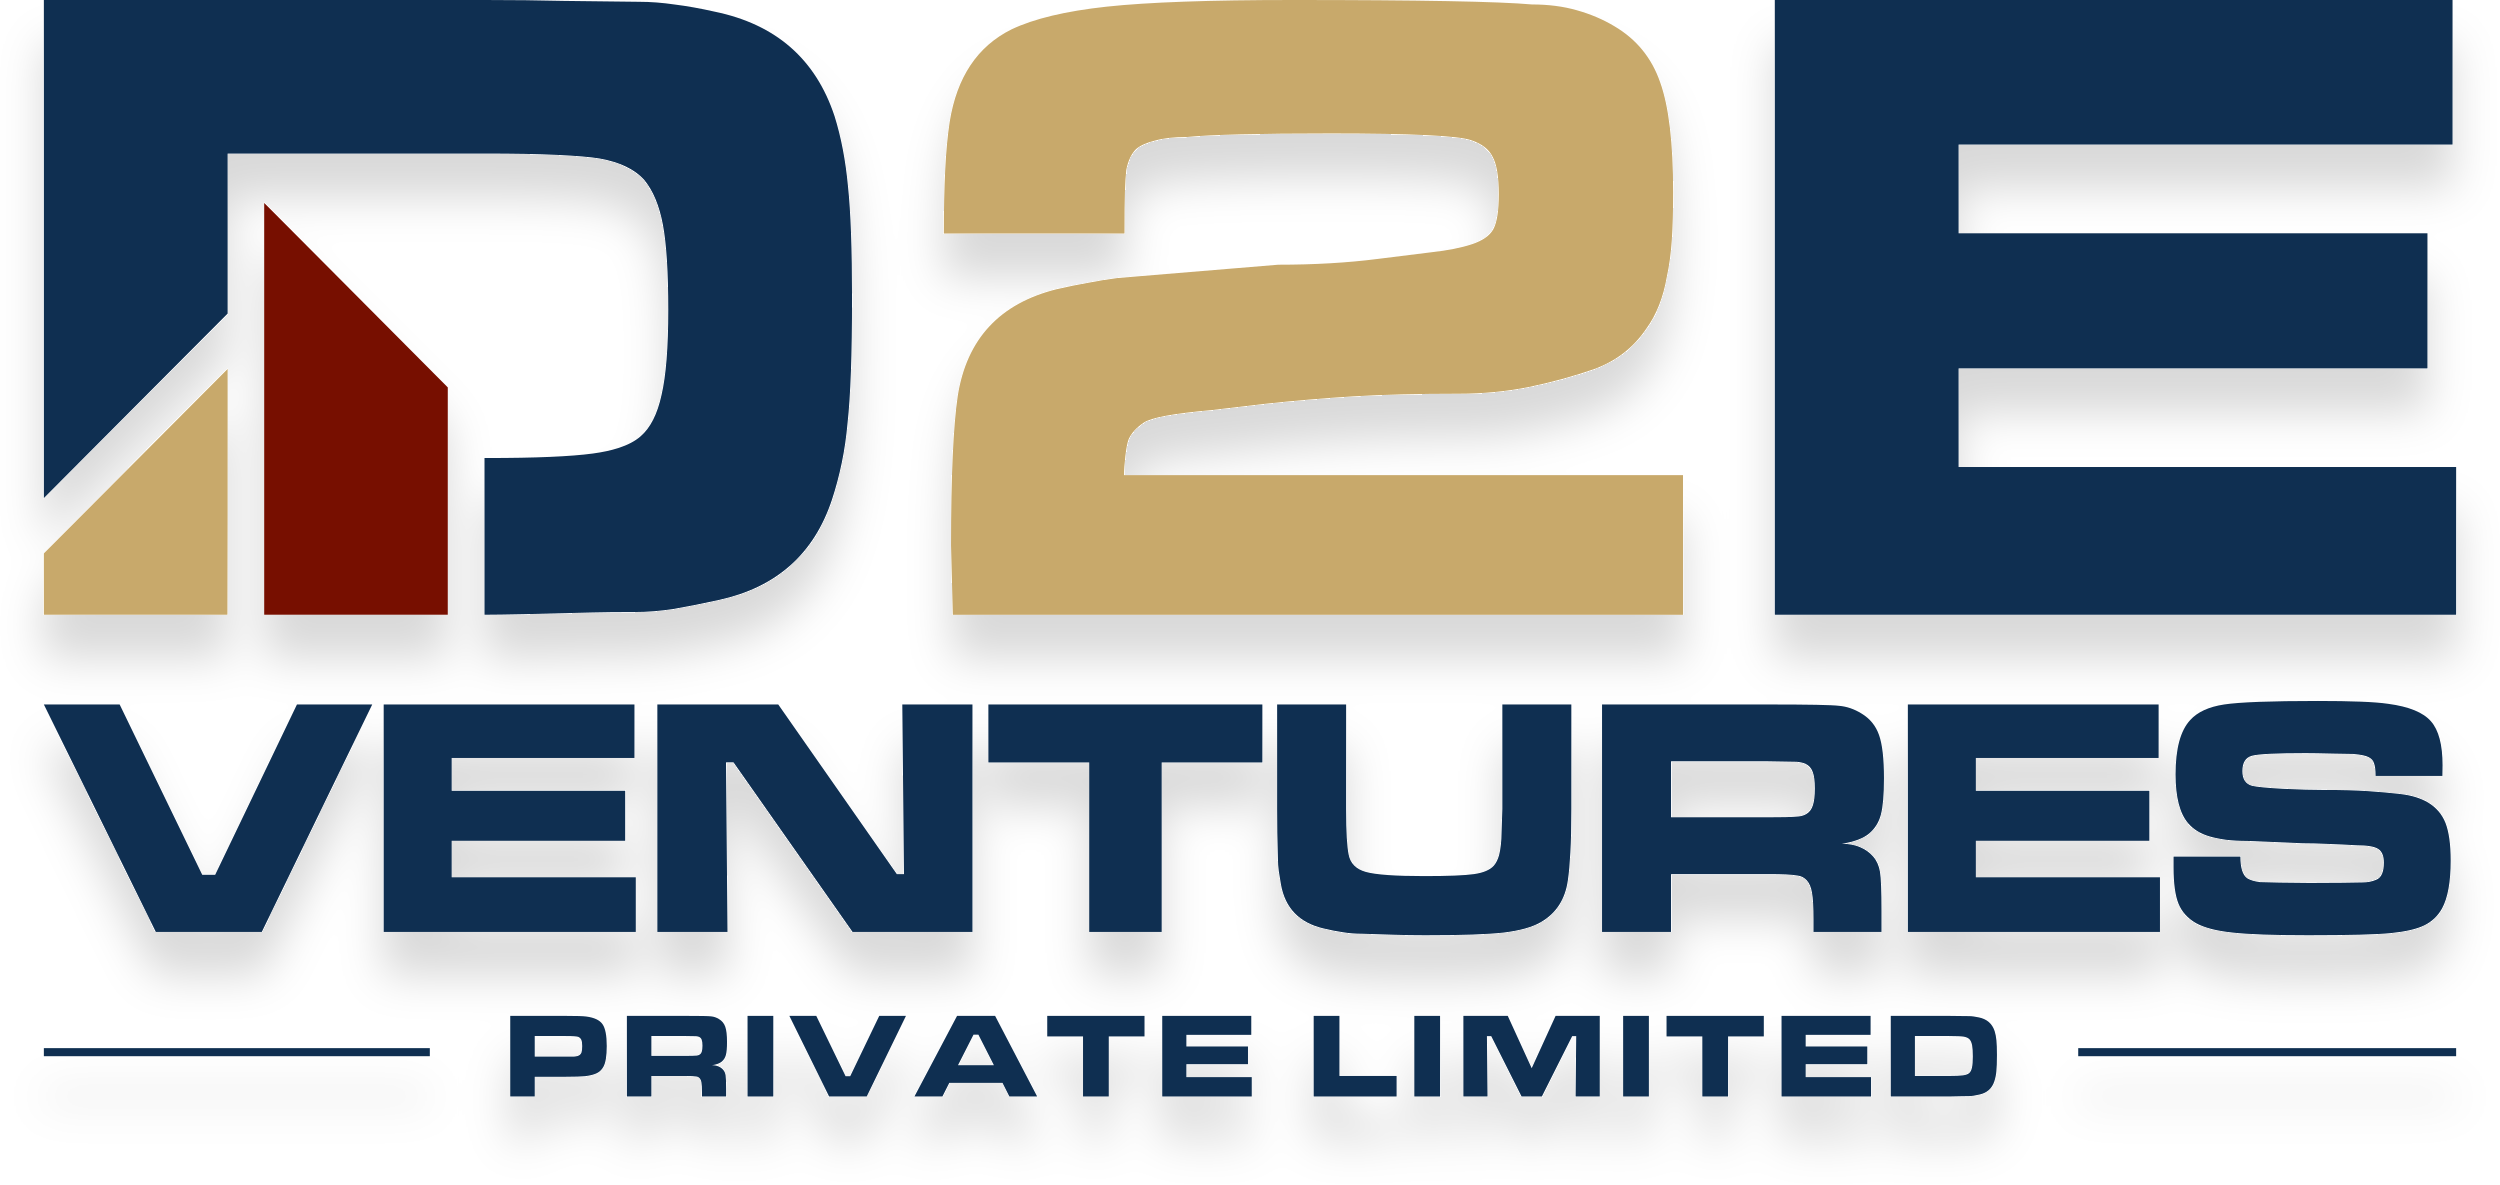
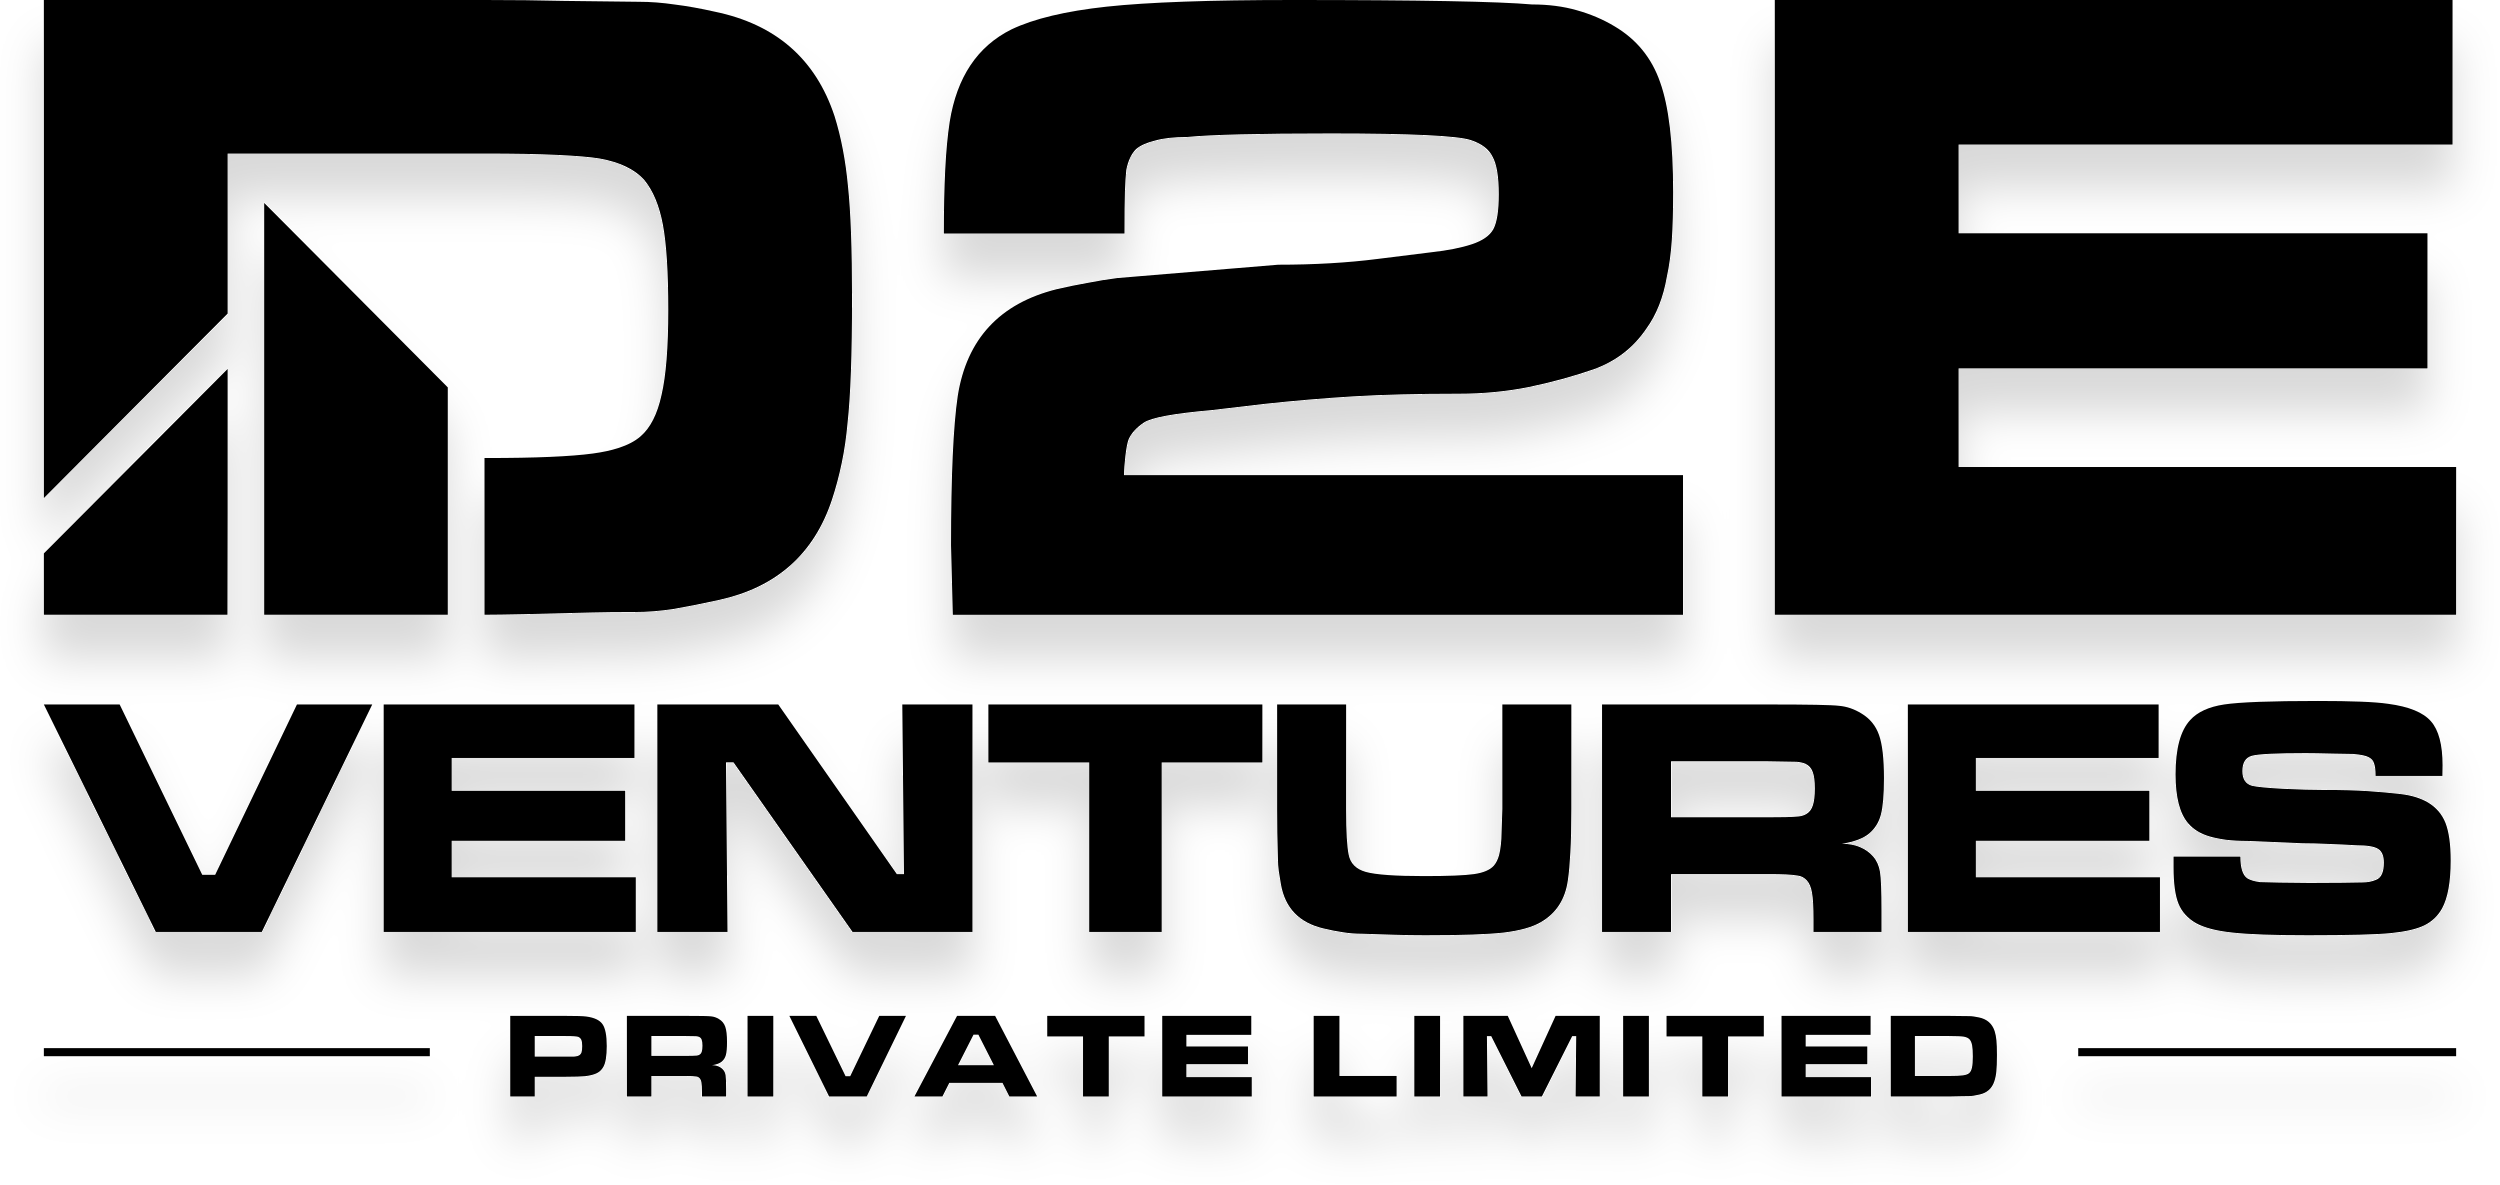
<svg xmlns="http://www.w3.org/2000/svg" width="114" height="54" viewBox="0 0 114 54" fill="none">
-   <g filter="url(#filter0_d_1869_49)">
-     <path d="M51.277 10.65H43.039C43.039 9.541 43.06 8.574 43.101 7.75C43.142 6.911 43.21 6.181 43.305 5.559C43.632 3.516 44.572 2.11 46.126 1.339C47.148 0.852 48.592 0.507 50.459 0.304C52.34 0.101 55.167 0 58.942 0C64.706 0 68.344 0.068 69.857 0.203C70.606 0.203 71.288 0.291 71.901 0.467C72.528 0.642 73.1 0.886 73.618 1.197C74.626 1.792 75.321 2.644 75.703 3.753C76.098 4.849 76.295 6.519 76.295 8.764C76.295 9.616 76.275 10.346 76.234 10.955C76.193 11.563 76.118 12.118 76.009 12.618C75.846 13.565 75.532 14.356 75.069 14.992C74.483 15.857 73.686 16.473 72.677 16.838C71.737 17.163 70.749 17.433 69.714 17.649C68.692 17.852 67.629 17.954 66.525 17.954C64.658 17.954 63.05 17.994 61.701 18.075C60.366 18.157 59.01 18.271 57.634 18.42C56.83 18.515 56.026 18.61 55.222 18.704C53.518 18.853 52.496 19.042 52.156 19.272C51.815 19.502 51.583 19.759 51.461 20.043C51.406 20.192 51.359 20.442 51.318 20.794C51.277 21.145 51.256 21.436 51.256 21.666H76.745V28.036H43.448L43.367 24.871C43.367 21.707 43.469 19.435 43.673 18.055C44.082 15.458 45.588 13.835 48.19 13.186C48.654 13.078 49.117 12.983 49.58 12.902C50.057 12.808 50.514 12.733 50.95 12.679L58.288 12.071C59.937 12.071 61.449 11.983 62.825 11.807C64.215 11.631 65.033 11.53 65.278 11.502C66.014 11.421 66.627 11.3 67.118 11.137C67.608 10.975 67.935 10.745 68.099 10.448C68.263 10.137 68.344 9.609 68.344 8.865C68.344 8.054 68.249 7.479 68.058 7.141C67.894 6.803 67.567 6.553 67.077 6.39C66.477 6.187 64.345 6.086 60.679 6.086C57.409 6.086 55.222 6.14 54.118 6.248C53.532 6.248 53.048 6.302 52.667 6.411C52.285 6.505 51.999 6.634 51.808 6.796C51.59 7.012 51.44 7.33 51.359 7.75C51.331 8.006 51.311 8.338 51.297 8.744C51.284 9.149 51.277 9.785 51.277 10.65Z" fill="#C8A96B" />
-     <path d="M80.931 0H111.836V6.592H89.312V10.638H110.692V16.799H89.312V21.296H112V28.032H80.931V0Z" fill="#0F2F51" />
-     <path d="M2 32.124H5.456L9.222 39.89H9.812L13.541 32.124H16.974L11.938 42.496H7.105L2 32.124Z" fill="#0F2F51" />
-     <path d="M17.496 32.124H28.931V34.563H20.597V36.06H28.508V38.34H20.597V40.004H28.992V42.496H17.496V32.124Z" fill="#0F2F51" />
-     <path d="M29.975 32.124H35.488L40.895 39.859H41.221L41.145 32.124H44.344V42.496H38.876L33.446 34.761H33.106L33.174 42.496H29.975V32.124Z" fill="#0F2F51" />
-     <path d="M45.07 32.124H57.564V34.768H52.973V42.496H49.668V34.768H45.07V32.124Z" fill="#0F2F51" />
-     <path d="M58.237 32.124H61.383V36.888C61.383 37.435 61.393 37.873 61.413 38.203C61.434 38.532 61.461 38.785 61.497 38.963C61.572 39.368 61.834 39.634 62.283 39.76C62.737 39.887 63.627 39.95 64.953 39.95C66.037 39.95 66.791 39.92 67.214 39.859C67.638 39.798 67.938 39.672 68.114 39.479C68.22 39.358 68.301 39.198 68.356 39.001C68.391 38.869 68.419 38.709 68.439 38.522C68.459 38.334 68.469 38.172 68.469 38.036L68.507 36.888V32.124H71.653V36.888C71.653 37.714 71.638 38.377 71.608 38.879C71.583 39.38 71.545 39.801 71.495 40.14C71.374 41.012 70.96 41.65 70.254 42.055C69.871 42.278 69.309 42.435 68.568 42.526C68.185 42.567 67.708 42.597 67.138 42.617C66.574 42.638 65.858 42.648 64.991 42.648C64.481 42.648 64.007 42.64 63.569 42.625C63.13 42.61 62.644 42.595 62.109 42.579C61.807 42.579 61.517 42.557 61.239 42.511C60.962 42.471 60.665 42.412 60.347 42.336C59.248 42.078 58.603 41.409 58.411 40.33C58.376 40.117 58.343 39.915 58.313 39.722C58.288 39.525 58.275 39.355 58.275 39.213C58.265 38.818 58.255 38.403 58.245 37.967C58.24 37.532 58.237 37.172 58.237 36.888V32.124Z" fill="#0F2F51" />
-     <path d="M73.053 42.496V32.124H80.653C82.473 32.124 83.542 32.144 83.86 32.185C84.213 32.215 84.553 32.332 84.881 32.534C85.269 32.767 85.536 33.094 85.683 33.514C85.834 33.935 85.909 34.593 85.909 35.49C85.909 36.25 85.861 36.805 85.766 37.154C85.675 37.499 85.498 37.782 85.236 38.005C84.974 38.228 84.558 38.385 83.988 38.476C84.301 38.476 84.576 38.527 84.813 38.628C85.055 38.73 85.256 38.874 85.418 39.061C85.579 39.249 85.683 39.482 85.728 39.76C85.773 40.039 85.796 40.629 85.796 41.531V42.496H82.695V41.941C82.695 41.364 82.672 40.953 82.627 40.71C82.587 40.462 82.509 40.275 82.393 40.148C82.277 40.021 82.141 39.948 81.984 39.928C81.833 39.902 81.651 39.885 81.44 39.874C81.233 39.864 80.963 39.859 80.63 39.859H76.199V42.496H73.053ZM76.199 37.268H80.623C80.895 37.268 81.16 37.266 81.417 37.261C81.674 37.255 81.873 37.245 82.014 37.23C82.161 37.215 82.284 37.174 82.385 37.109C82.516 37.028 82.609 36.901 82.665 36.729C82.725 36.551 82.756 36.293 82.756 35.954C82.756 35.614 82.723 35.361 82.657 35.194C82.597 35.027 82.488 34.905 82.332 34.829C82.226 34.783 82.093 34.753 81.931 34.738L80.615 34.715H76.199V37.268Z" fill="#0F2F51" />
-     <path d="M86.998 32.124H98.433V34.563H90.099V36.06H98.01V38.34H90.099V40.004H98.494V42.496H86.998V32.124Z" fill="#0F2F51" />
-     <path d="M99.114 39.061H102.162C102.162 39.573 102.265 39.902 102.472 40.049C102.613 40.135 102.807 40.194 103.054 40.224C103.12 40.224 103.422 40.231 103.962 40.247C104.506 40.257 104.96 40.262 105.323 40.262C105.989 40.262 106.488 40.259 106.821 40.254C107.153 40.249 107.453 40.244 107.72 40.239C107.957 40.239 108.169 40.199 108.356 40.117C108.588 40.026 108.704 39.766 108.704 39.335C108.704 39.031 108.618 38.823 108.447 38.712C108.275 38.6 107.945 38.545 107.456 38.545C107.022 38.519 106.594 38.499 106.17 38.484C105.747 38.464 105.353 38.453 104.99 38.453L102.479 38.347C102.121 38.347 101.796 38.329 101.504 38.294C101.211 38.253 100.954 38.2 100.732 38.134C100.334 38.013 100.019 37.818 99.787 37.549C99.399 37.103 99.205 36.359 99.205 35.315C99.205 34.145 99.427 33.319 99.87 32.838C100.203 32.468 100.72 32.23 101.421 32.124C102.121 32.018 103.548 31.964 105.701 31.964C106.457 31.964 107.1 31.974 107.63 31.995C108.164 32.015 108.588 32.048 108.9 32.094C109.848 32.22 110.499 32.486 110.851 32.891C111.204 33.292 111.381 33.96 111.381 34.897L111.373 35.384H108.326C108.326 35.105 108.3 34.907 108.25 34.791C108.22 34.685 108.144 34.599 108.023 34.533C107.902 34.462 107.665 34.411 107.312 34.381C107.297 34.381 106.994 34.376 106.405 34.365C105.82 34.35 105.396 34.343 105.134 34.343C103.793 34.343 102.976 34.383 102.684 34.464C102.396 34.545 102.253 34.778 102.253 35.163C102.253 35.528 102.399 35.751 102.691 35.832C102.898 35.883 103.367 35.928 104.098 35.969C104.829 36.004 105.472 36.022 106.026 36.022C106.778 36.022 107.426 36.04 107.97 36.075C108.515 36.111 109.021 36.156 109.49 36.212C109.964 36.268 110.373 36.394 110.715 36.592C111.093 36.82 111.361 37.134 111.517 37.534C111.593 37.732 111.651 37.972 111.691 38.256C111.731 38.54 111.751 38.869 111.751 39.244C111.751 40.216 111.62 40.943 111.358 41.425C111.162 41.774 110.889 42.032 110.541 42.2C110.194 42.367 109.689 42.483 109.029 42.549C108.368 42.615 107.11 42.648 105.255 42.648C103.687 42.648 102.537 42.607 101.806 42.526C101.075 42.45 100.518 42.306 100.135 42.093C99.757 41.875 99.492 41.581 99.341 41.212C99.19 40.842 99.114 40.287 99.114 39.548V39.061Z" fill="#0F2F51" />
-     <path d="M10.372 28.032H2V25.235L10.38 16.823V23.409L10.372 28.032Z" fill="#C8A96B" />
-     <path fill-rule="evenodd" clip-rule="evenodd" d="M2 0H22.133C23.387 0 24.573 0.014 25.69 0.041C26.807 0.055 27.959 0.068 29.144 0.082C29.662 0.082 30.2 0.123 30.759 0.205C31.318 0.274 31.931 0.383 32.599 0.534C35.379 1.109 37.198 2.697 38.056 5.298C38.356 6.257 38.56 7.325 38.669 8.502C38.792 9.666 38.853 11.363 38.853 13.595C38.853 16.155 38.785 18.051 38.649 19.284C38.594 19.913 38.506 20.523 38.383 21.111C38.261 21.7 38.111 22.261 37.934 22.795C37.116 25.26 35.406 26.779 32.803 27.354C32.054 27.519 31.366 27.656 30.739 27.765C30.125 27.861 29.519 27.909 28.919 27.909C28.156 27.909 27.523 27.916 27.019 27.929C24.484 27.998 22.862 28.032 22.154 28.032H22.093V20.886H22.215C24.423 20.886 26.031 20.817 27.039 20.68C27.478 20.62 27.863 20.538 28.194 20.431C28.622 20.293 28.959 20.116 29.206 19.9C29.655 19.516 29.976 18.887 30.166 18.01C30.371 17.134 30.473 15.84 30.473 14.129C30.473 12.418 30.391 11.124 30.228 10.248C30.064 9.371 29.778 8.687 29.369 8.194C28.933 7.715 28.259 7.393 27.346 7.229C26.937 7.16 26.29 7.106 25.404 7.064C24.532 7.023 23.442 7.003 22.133 7.003H10.38V14.3L2 22.712V0Z" fill="#0F2F51" />
-     <path d="M12.047 28.032H20.419V17.665L12.047 9.253V28.032Z" fill="#770F00" />
-     <path d="M23.267 50V46.324H25.778C26.286 46.324 26.607 46.334 26.739 46.354C27.102 46.403 27.348 46.519 27.475 46.704C27.604 46.889 27.668 47.221 27.668 47.7C27.668 48.155 27.616 48.473 27.51 48.656C27.44 48.78 27.341 48.874 27.212 48.939C27.085 49.002 26.907 49.047 26.68 49.074C26.607 49.081 26.491 49.087 26.334 49.093C26.176 49.098 25.994 49.101 25.788 49.101H24.384V50H23.267ZM24.384 48.182H26.078C26.163 48.182 26.218 48.179 26.245 48.172C26.304 48.166 26.355 48.152 26.398 48.129C26.452 48.1 26.491 48.054 26.516 47.991C26.538 47.928 26.548 47.831 26.548 47.7C26.548 47.573 26.535 47.479 26.508 47.418C26.481 47.355 26.434 47.309 26.366 47.28C26.337 47.27 26.275 47.261 26.18 47.253C26.087 47.246 25.954 47.243 25.78 47.243H24.384V48.182Z" fill="#0F2F51" />
-     <path d="M28.586 50V46.324H31.285C31.931 46.324 32.311 46.331 32.424 46.346C32.549 46.357 32.67 46.398 32.786 46.47C32.924 46.552 33.019 46.668 33.071 46.817C33.125 46.966 33.152 47.2 33.152 47.517C33.152 47.786 33.135 47.983 33.101 48.107C33.068 48.229 33.006 48.33 32.913 48.409C32.819 48.488 32.672 48.543 32.469 48.575C32.581 48.575 32.678 48.593 32.762 48.629C32.848 48.665 32.92 48.716 32.977 48.783C33.034 48.849 33.071 48.932 33.087 49.031C33.103 49.129 33.111 49.339 33.111 49.658V50H32.01V49.803C32.01 49.599 32.002 49.453 31.986 49.367C31.972 49.279 31.944 49.213 31.903 49.168C31.862 49.123 31.813 49.097 31.758 49.09C31.704 49.081 31.64 49.075 31.564 49.071C31.491 49.067 31.395 49.066 31.277 49.066H29.703V50H28.586ZM29.703 48.147H31.274C31.371 48.147 31.465 48.147 31.556 48.145C31.648 48.143 31.718 48.139 31.769 48.134C31.82 48.129 31.864 48.114 31.9 48.091C31.947 48.062 31.98 48.017 32 47.956C32.021 47.893 32.032 47.802 32.032 47.681C32.032 47.561 32.02 47.471 31.997 47.412C31.975 47.353 31.937 47.31 31.881 47.283C31.844 47.267 31.796 47.256 31.739 47.251L31.272 47.243H29.703V48.147Z" fill="#0F2F51" />
-     <path d="M34.088 46.324H35.262V50H34.088V46.324Z" fill="#0F2F51" />
-     <path d="M35.995 46.324H37.222L38.559 49.076H38.769L40.093 46.324H41.312L39.523 50H37.807L35.995 46.324Z" fill="#0F2F51" />
-     <path d="M46.027 50L45.713 49.378H43.288L42.974 50H41.698L43.642 46.324H45.377L47.295 50H46.027ZM45.321 48.573L44.615 47.181H44.392L43.685 48.573H45.321Z" fill="#0F2F51" />
-     <path d="M47.754 46.324H52.19V47.261H50.56V50H49.386V47.261H47.754V46.324Z" fill="#0F2F51" />
-     <path d="M52.998 46.324H57.058V47.189H54.099V47.719H56.908V48.527H54.099V49.117H57.08V50H52.998V46.324Z" fill="#0F2F51" />
-     <path d="M59.904 46.324H61.078V49.063H63.685V50H59.904V46.324Z" fill="#0F2F51" />
-     <path d="M64.493 46.324H65.667V50H64.493V46.324Z" fill="#0F2F51" />
-     <path d="M66.73 46.324H68.754L69.845 48.71L70.935 46.324H72.949V50H71.848L71.875 47.248H71.692L70.309 50H69.383L68 47.248H67.804L67.831 50H66.73V46.324Z" fill="#0F2F51" />
-     <path d="M74.015 46.324H75.189V50H74.015V46.324Z" fill="#0F2F51" />
-     <path d="M75.994 46.324H80.43V47.261H78.8V50H77.626V47.261H75.994V46.324Z" fill="#0F2F51" />
-     <path d="M81.238 46.324H85.299V47.189H82.339V47.719H85.148V48.527H82.339V49.117H85.32V50H81.238V46.324Z" fill="#0F2F51" />
-     <path d="M86.219 50V46.324H88.864C89.029 46.324 89.185 46.326 89.332 46.33C89.478 46.331 89.63 46.333 89.785 46.335C89.854 46.335 89.924 46.34 89.998 46.351C90.071 46.36 90.152 46.375 90.239 46.394C90.605 46.47 90.844 46.678 90.956 47.019C90.996 47.145 91.023 47.285 91.037 47.439C91.053 47.592 91.061 47.814 91.061 48.107C91.061 48.443 91.052 48.691 91.034 48.853C91.027 48.935 91.016 49.015 90.999 49.093C90.983 49.17 90.964 49.243 90.94 49.313C90.833 49.636 90.608 49.836 90.266 49.911C90.168 49.933 90.077 49.951 89.995 49.965C89.914 49.978 89.835 49.984 89.756 49.984C89.656 49.984 89.573 49.985 89.506 49.986C89.173 49.995 88.96 50 88.867 50H86.219ZM87.32 49.063H88.875C89.165 49.063 89.376 49.054 89.509 49.036C89.641 49.018 89.736 48.984 89.794 48.934C89.853 48.883 89.895 48.801 89.92 48.686C89.947 48.571 89.96 48.401 89.96 48.177C89.96 47.953 89.949 47.783 89.928 47.668C89.906 47.553 89.869 47.463 89.815 47.399C89.758 47.336 89.669 47.294 89.549 47.272C89.496 47.263 89.41 47.256 89.294 47.251C89.18 47.245 89.036 47.243 88.864 47.243H87.32V49.063Z" fill="#0F2F51" />
-     <path d="M2 47.795H19.6V48.163H2V47.795Z" fill="#0F2F51" />
-     <path d="M94.767 47.795H112V48.163H94.767V47.795Z" fill="#0F2F51" />
+   <g filter="url(#filter0_d_1900_47)">
+     <path d="M51.277 10.65H43.039C43.039 9.541 43.06 8.574 43.101 7.75C43.142 6.911 43.21 6.181 43.305 5.559C43.632 3.516 44.572 2.11 46.126 1.339C47.148 0.852 48.592 0.507 50.459 0.304C52.34 0.101 55.167 0 58.942 0C64.706 0 68.344 0.068 69.857 0.203C70.606 0.203 71.288 0.291 71.901 0.467C72.528 0.642 73.1 0.886 73.618 1.197C74.626 1.792 75.321 2.644 75.703 3.753C76.098 4.849 76.295 6.519 76.295 8.764C76.295 9.616 76.275 10.346 76.234 10.955C76.193 11.563 76.118 12.118 76.009 12.618C75.846 13.565 75.532 14.356 75.069 14.992C74.483 15.857 73.686 16.473 72.677 16.838C71.737 17.163 70.749 17.433 69.714 17.649C68.692 17.852 67.629 17.954 66.525 17.954C64.658 17.954 63.05 17.994 61.701 18.075C60.366 18.157 59.01 18.271 57.634 18.42C56.83 18.515 56.026 18.61 55.222 18.704C53.518 18.853 52.496 19.042 52.156 19.272C51.815 19.502 51.583 19.759 51.461 20.043C51.406 20.192 51.359 20.442 51.318 20.794C51.277 21.145 51.256 21.436 51.256 21.666H76.745V28.036H43.448L43.367 24.871C43.367 21.707 43.469 19.435 43.673 18.055C44.082 15.458 45.588 13.835 48.19 13.186C48.654 13.078 49.117 12.983 49.58 12.902C50.057 12.808 50.514 12.733 50.95 12.679L58.288 12.071C59.937 12.071 61.449 11.983 62.825 11.807C64.215 11.631 65.033 11.53 65.278 11.502C66.014 11.421 66.627 11.3 67.118 11.137C67.608 10.975 67.935 10.745 68.099 10.448C68.263 10.137 68.344 9.609 68.344 8.865C68.344 8.054 68.249 7.479 68.058 7.141C67.894 6.803 67.567 6.553 67.077 6.39C66.477 6.187 64.345 6.086 60.679 6.086C57.409 6.086 55.222 6.14 54.118 6.248C53.532 6.248 53.048 6.302 52.667 6.411C52.285 6.505 51.999 6.634 51.808 6.796C51.59 7.012 51.44 7.33 51.359 7.75C51.331 8.006 51.311 8.338 51.297 8.744C51.284 9.149 51.277 9.785 51.277 10.65Z" fill="black" />
+     <path d="M80.931 0H111.836V6.592H89.312V10.638H110.692V16.799H89.312V21.296H112V28.032H80.931V0Z" fill="black" />
+     <path d="M2 32.124H5.456L9.222 39.89H9.812L13.541 32.124H16.974L11.938 42.496H7.105L2 32.124Z" fill="black" />
+     <path d="M17.496 32.124H28.931V34.563H20.597V36.06H28.508V38.34H20.597V40.004H28.992V42.496H17.496V32.124Z" fill="black" />
+     <path d="M29.975 32.124H35.488L40.895 39.859H41.221L41.145 32.124H44.344V42.496H38.876L33.446 34.761H33.106L33.174 42.496H29.975V32.124Z" fill="black" />
+     <path d="M45.07 32.124H57.564V34.768H52.973V42.496H49.668V34.768H45.07V32.124Z" fill="black" />
+     <path d="M58.237 32.124H61.383V36.888C61.383 37.435 61.393 37.873 61.413 38.203C61.434 38.532 61.461 38.785 61.497 38.963C61.572 39.368 61.834 39.634 62.283 39.76C62.737 39.887 63.627 39.95 64.953 39.95C66.037 39.95 66.791 39.92 67.214 39.859C67.638 39.798 67.938 39.672 68.114 39.479C68.22 39.358 68.301 39.198 68.356 39.001C68.391 38.869 68.419 38.709 68.439 38.522C68.459 38.334 68.469 38.172 68.469 38.036L68.507 36.888V32.124H71.653V36.888C71.653 37.714 71.638 38.377 71.608 38.879C71.583 39.38 71.545 39.801 71.495 40.14C71.374 41.012 70.96 41.65 70.254 42.055C69.871 42.278 69.309 42.435 68.568 42.526C68.185 42.567 67.708 42.597 67.138 42.617C66.574 42.638 65.858 42.648 64.991 42.648C64.481 42.648 64.007 42.64 63.569 42.625C63.13 42.61 62.644 42.595 62.109 42.579C61.807 42.579 61.517 42.557 61.239 42.511C60.962 42.471 60.665 42.412 60.347 42.336C59.248 42.078 58.603 41.409 58.411 40.33C58.376 40.117 58.343 39.915 58.313 39.722C58.288 39.525 58.275 39.355 58.275 39.213C58.265 38.818 58.255 38.403 58.245 37.967C58.24 37.532 58.237 37.172 58.237 36.888V32.124Z" fill="black" />
+     <path d="M73.053 42.496V32.124H80.653C82.473 32.124 83.542 32.144 83.86 32.185C84.213 32.215 84.553 32.332 84.881 32.534C85.269 32.767 85.536 33.094 85.683 33.514C85.834 33.935 85.909 34.593 85.909 35.49C85.909 36.25 85.861 36.805 85.766 37.154C85.675 37.499 85.498 37.782 85.236 38.005C84.974 38.228 84.558 38.385 83.988 38.476C84.301 38.476 84.576 38.527 84.813 38.628C85.055 38.73 85.256 38.874 85.418 39.061C85.579 39.249 85.683 39.482 85.728 39.76C85.773 40.039 85.796 40.629 85.796 41.531V42.496H82.695V41.941C82.695 41.364 82.672 40.953 82.627 40.71C82.587 40.462 82.509 40.275 82.393 40.148C82.277 40.021 82.141 39.948 81.984 39.928C81.833 39.902 81.651 39.885 81.44 39.874C81.233 39.864 80.963 39.859 80.63 39.859H76.199V42.496H73.053ZM76.199 37.268H80.623C80.895 37.268 81.16 37.266 81.417 37.261C81.674 37.255 81.873 37.245 82.014 37.23C82.161 37.215 82.284 37.174 82.385 37.109C82.516 37.028 82.609 36.901 82.665 36.729C82.725 36.551 82.756 36.293 82.756 35.954C82.756 35.614 82.723 35.361 82.657 35.194C82.597 35.027 82.488 34.905 82.332 34.829C82.226 34.783 82.093 34.753 81.931 34.738L80.615 34.715H76.199V37.268Z" fill="black" />
+     <path d="M86.998 32.124H98.433V34.563H90.099V36.06H98.01V38.34H90.099V40.004H98.494V42.496H86.998V32.124Z" fill="black" />
+     <path d="M99.114 39.061H102.162C102.162 39.573 102.265 39.902 102.472 40.049C102.613 40.135 102.807 40.194 103.054 40.224C103.12 40.224 103.422 40.231 103.962 40.247C104.506 40.257 104.96 40.262 105.323 40.262C105.989 40.262 106.488 40.259 106.821 40.254C107.153 40.249 107.453 40.244 107.72 40.239C107.957 40.239 108.169 40.199 108.356 40.117C108.588 40.026 108.704 39.766 108.704 39.335C108.704 39.031 108.618 38.823 108.447 38.712C108.275 38.6 107.945 38.545 107.456 38.545C107.022 38.519 106.594 38.499 106.17 38.484C105.747 38.464 105.353 38.453 104.99 38.453L102.479 38.347C102.121 38.347 101.796 38.329 101.504 38.294C101.211 38.253 100.954 38.2 100.732 38.134C100.334 38.013 100.019 37.818 99.787 37.549C99.399 37.103 99.205 36.359 99.205 35.315C99.205 34.145 99.427 33.319 99.87 32.838C100.203 32.468 100.72 32.23 101.421 32.124C102.121 32.018 103.548 31.964 105.701 31.964C106.457 31.964 107.1 31.974 107.63 31.995C108.164 32.015 108.588 32.048 108.9 32.094C109.848 32.22 110.499 32.486 110.851 32.891C111.204 33.292 111.381 33.96 111.381 34.897L111.373 35.384H108.326C108.326 35.105 108.3 34.907 108.25 34.791C108.22 34.685 108.144 34.599 108.023 34.533C107.902 34.462 107.665 34.411 107.312 34.381C107.297 34.381 106.994 34.376 106.405 34.365C105.82 34.35 105.396 34.343 105.134 34.343C103.793 34.343 102.976 34.383 102.684 34.464C102.396 34.545 102.253 34.778 102.253 35.163C102.253 35.528 102.399 35.751 102.691 35.832C102.898 35.883 103.367 35.928 104.098 35.969C104.829 36.004 105.472 36.022 106.026 36.022C106.778 36.022 107.426 36.04 107.97 36.075C108.515 36.111 109.021 36.156 109.49 36.212C109.964 36.268 110.373 36.394 110.715 36.592C111.093 36.82 111.361 37.134 111.517 37.534C111.593 37.732 111.651 37.972 111.691 38.256C111.731 38.54 111.751 38.869 111.751 39.244C111.751 40.216 111.62 40.943 111.358 41.425C111.162 41.774 110.889 42.032 110.541 42.2C110.194 42.367 109.689 42.483 109.029 42.549C108.368 42.615 107.11 42.648 105.255 42.648C103.687 42.648 102.537 42.607 101.806 42.526C101.075 42.45 100.518 42.306 100.135 42.093C99.757 41.875 99.492 41.581 99.341 41.212C99.19 40.842 99.114 40.287 99.114 39.548V39.061Z" fill="black" />
+     <path d="M10.372 28.032H2V25.235L10.38 16.823V23.409L10.372 28.032Z" fill="black" />
+     <path fill-rule="evenodd" clip-rule="evenodd" d="M2 0H22.133C23.387 0 24.573 0.014 25.69 0.041C26.807 0.055 27.959 0.068 29.144 0.082C29.662 0.082 30.2 0.123 30.759 0.205C31.318 0.274 31.931 0.383 32.599 0.534C35.379 1.109 37.198 2.697 38.056 5.298C38.356 6.257 38.56 7.325 38.669 8.502C38.792 9.666 38.853 11.363 38.853 13.595C38.853 16.155 38.785 18.051 38.649 19.284C38.594 19.913 38.506 20.523 38.383 21.111C38.261 21.7 38.111 22.261 37.934 22.795C37.116 25.26 35.406 26.779 32.803 27.354C32.054 27.519 31.366 27.656 30.739 27.765C30.125 27.861 29.519 27.909 28.919 27.909C28.156 27.909 27.523 27.916 27.019 27.929C24.484 27.998 22.862 28.032 22.154 28.032H22.093V20.886H22.215C24.423 20.886 26.031 20.817 27.039 20.68C27.478 20.62 27.863 20.538 28.194 20.431C28.622 20.293 28.959 20.116 29.206 19.9C29.655 19.516 29.976 18.887 30.166 18.01C30.371 17.134 30.473 15.84 30.473 14.129C30.473 12.418 30.391 11.124 30.228 10.248C30.064 9.371 29.778 8.687 29.369 8.194C28.933 7.715 28.259 7.393 27.346 7.229C26.937 7.16 26.29 7.106 25.404 7.064C24.532 7.023 23.442 7.003 22.133 7.003H10.38V14.3L2 22.712V0Z" fill="black" />
+     <path d="M12.047 28.032H20.419V17.665L12.047 9.253V28.032Z" fill="black" />
+     <path d="M23.267 50V46.324H25.778C26.286 46.324 26.607 46.334 26.739 46.354C27.102 46.403 27.348 46.519 27.475 46.704C27.604 46.889 27.668 47.221 27.668 47.7C27.668 48.155 27.616 48.473 27.51 48.656C27.44 48.78 27.341 48.874 27.212 48.939C27.085 49.002 26.907 49.047 26.68 49.074C26.607 49.081 26.491 49.087 26.334 49.093C26.176 49.098 25.994 49.101 25.788 49.101H24.384V50H23.267ZM24.384 48.182H26.078C26.163 48.182 26.218 48.179 26.245 48.172C26.304 48.166 26.355 48.152 26.398 48.129C26.452 48.1 26.491 48.054 26.516 47.991C26.538 47.928 26.548 47.831 26.548 47.7C26.548 47.573 26.535 47.479 26.508 47.418C26.481 47.355 26.434 47.309 26.366 47.28C26.337 47.27 26.275 47.261 26.18 47.253C26.087 47.246 25.954 47.243 25.78 47.243H24.384V48.182Z" fill="black" />
+     <path d="M28.586 50V46.324H31.285C31.931 46.324 32.311 46.331 32.424 46.346C32.549 46.357 32.67 46.398 32.786 46.47C32.924 46.552 33.019 46.668 33.071 46.817C33.125 46.966 33.152 47.2 33.152 47.517C33.152 47.786 33.135 47.983 33.101 48.107C33.068 48.229 33.006 48.33 32.913 48.409C32.819 48.488 32.672 48.543 32.469 48.575C32.581 48.575 32.678 48.593 32.762 48.629C32.848 48.665 32.92 48.716 32.977 48.783C33.034 48.849 33.071 48.932 33.087 49.031C33.103 49.129 33.111 49.339 33.111 49.658V50H32.01V49.803C32.01 49.599 32.002 49.453 31.986 49.367C31.972 49.279 31.944 49.213 31.903 49.168C31.862 49.123 31.813 49.097 31.758 49.09C31.704 49.081 31.64 49.075 31.564 49.071C31.491 49.067 31.395 49.066 31.277 49.066H29.703V50H28.586ZM29.703 48.147H31.274C31.371 48.147 31.465 48.147 31.556 48.145C31.648 48.143 31.718 48.139 31.769 48.134C31.82 48.129 31.864 48.114 31.9 48.091C31.947 48.062 31.98 48.017 32 47.956C32.021 47.893 32.032 47.802 32.032 47.681C32.032 47.561 32.02 47.471 31.997 47.412C31.975 47.353 31.937 47.31 31.881 47.283C31.844 47.267 31.796 47.256 31.739 47.251L31.272 47.243H29.703V48.147Z" fill="black" />
+     <path d="M34.088 46.324H35.262V50H34.088V46.324Z" fill="black" />
+     <path d="M35.995 46.324H37.222L38.559 49.076H38.769L40.093 46.324H41.312L39.523 50H37.807L35.995 46.324Z" fill="black" />
+     <path d="M46.027 50L45.713 49.378H43.288L42.974 50H41.698L43.642 46.324H45.377L47.295 50H46.027ZM45.321 48.573L44.615 47.181H44.392L43.685 48.573H45.321Z" fill="black" />
+     <path d="M47.754 46.324H52.19V47.261H50.56V50H49.386V47.261H47.754V46.324Z" fill="black" />
+     <path d="M52.998 46.324H57.058V47.189H54.099V47.719H56.908V48.527H54.099V49.117H57.08V50H52.998V46.324Z" fill="black" />
+     <path d="M59.904 46.324H61.078V49.063H63.685V50H59.904V46.324Z" fill="black" />
+     <path d="M64.493 46.324H65.667V50H64.493V46.324Z" fill="black" />
+     <path d="M66.73 46.324H68.754L69.845 48.71L70.935 46.324H72.949V50H71.848L71.875 47.248H71.692L70.309 50H69.383L68 47.248H67.804L67.831 50H66.73V46.324Z" fill="black" />
+     <path d="M74.015 46.324H75.189V50H74.015V46.324Z" fill="black" />
+     <path d="M75.994 46.324H80.43V47.261H78.8V50H77.626V47.261H75.994V46.324Z" fill="black" />
+     <path d="M81.238 46.324H85.299V47.189H82.339V47.719H85.148V48.527H82.339V49.117H85.32V50H81.238V46.324Z" fill="black" />
+     <path d="M86.219 50V46.324H88.864C89.029 46.324 89.185 46.326 89.332 46.33C89.478 46.331 89.63 46.333 89.785 46.335C89.854 46.335 89.924 46.34 89.998 46.351C90.071 46.36 90.152 46.375 90.239 46.394C90.605 46.47 90.844 46.678 90.956 47.019C90.996 47.145 91.023 47.285 91.037 47.439C91.053 47.592 91.061 47.814 91.061 48.107C91.061 48.443 91.052 48.691 91.034 48.853C91.027 48.935 91.016 49.015 90.999 49.093C90.983 49.17 90.964 49.243 90.94 49.313C90.833 49.636 90.608 49.836 90.266 49.911C90.168 49.933 90.077 49.951 89.995 49.965C89.914 49.978 89.835 49.984 89.756 49.984C89.656 49.984 89.573 49.985 89.506 49.986C89.173 49.995 88.96 50 88.867 50H86.219ZM87.32 49.063H88.875C89.165 49.063 89.376 49.054 89.509 49.036C89.641 49.018 89.736 48.984 89.794 48.934C89.853 48.883 89.895 48.801 89.92 48.686C89.947 48.571 89.96 48.401 89.96 48.177C89.96 47.953 89.949 47.783 89.928 47.668C89.906 47.553 89.869 47.463 89.815 47.399C89.758 47.336 89.669 47.294 89.549 47.272C89.496 47.263 89.41 47.256 89.294 47.251C89.18 47.245 89.036 47.243 88.864 47.243H87.32V49.063Z" fill="black" />
+     <path d="M2 47.795H19.6V48.163H2V47.795Z" fill="black" />
+     <path d="M94.767 47.795H112V48.163H94.767V47.795Z" fill="black" />
  </g>
  <defs>
-     <filter id="filter0_d_1869_49" x="0" y="0" width="114" height="54" filterUnits="userSpaceOnUse" color-interpolation-filters="sRGB">
+     <filter id="filter0_d_1900_47" x="0" y="0" width="114" height="54" filterUnits="userSpaceOnUse" color-interpolation-filters="sRGB">
      <feFlood flood-opacity="0" result="BackgroundImageFix" />
      <feColorMatrix in="SourceAlpha" type="matrix" values="0 0 0 0 0 0 0 0 0 0 0 0 0 0 0 0 0 0 127 0" result="hardAlpha" />
      <feOffset dy="2" />
      <feGaussianBlur stdDeviation="1" />
      <feComposite in2="hardAlpha" operator="out" />
      <feColorMatrix type="matrix" values="0 0 0 0 0 0 0 0 0 0 0 0 0 0 0 0 0 0 0.15 0" />
-       <feBlend mode="normal" in2="BackgroundImageFix" result="effect1_dropShadow_1869_49" />
-       <feBlend mode="normal" in="SourceGraphic" in2="effect1_dropShadow_1869_49" result="shape" />
+       <feBlend mode="normal" in2="BackgroundImageFix" result="effect1_dropShadow_1900_47" />
+       <feBlend mode="normal" in="SourceGraphic" in2="effect1_dropShadow_1900_47" result="shape" />
    </filter>
  </defs>
</svg>
